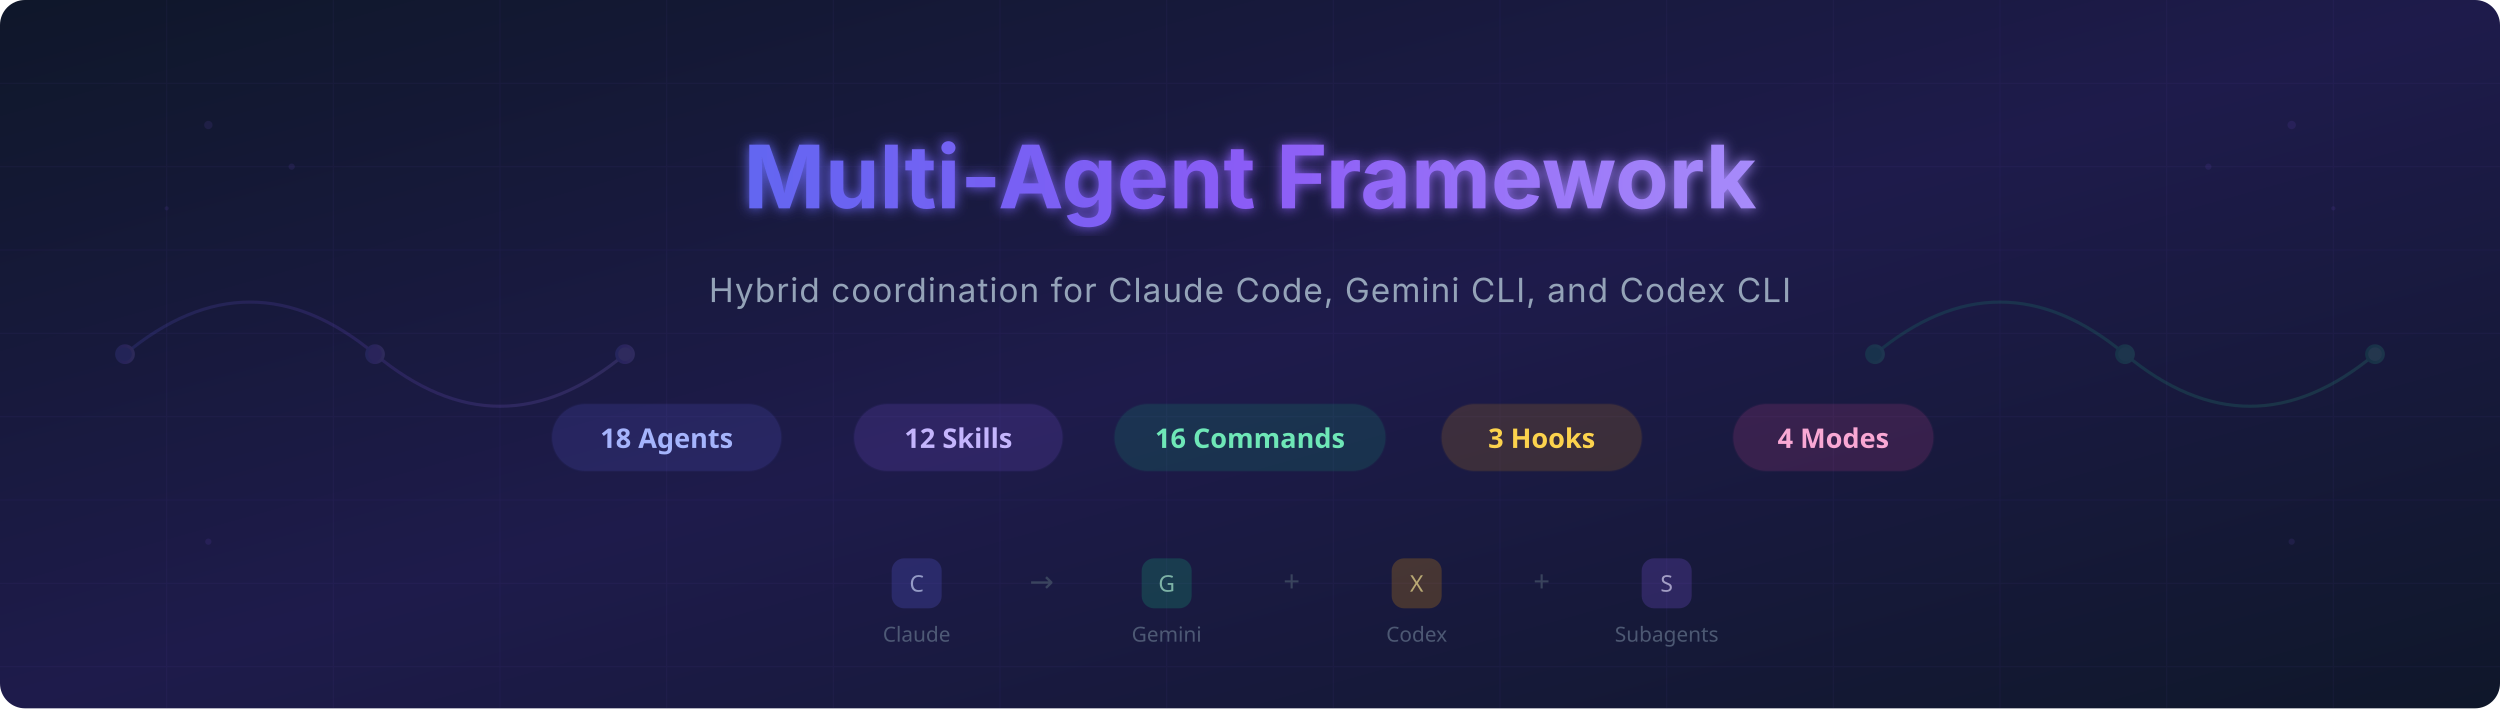
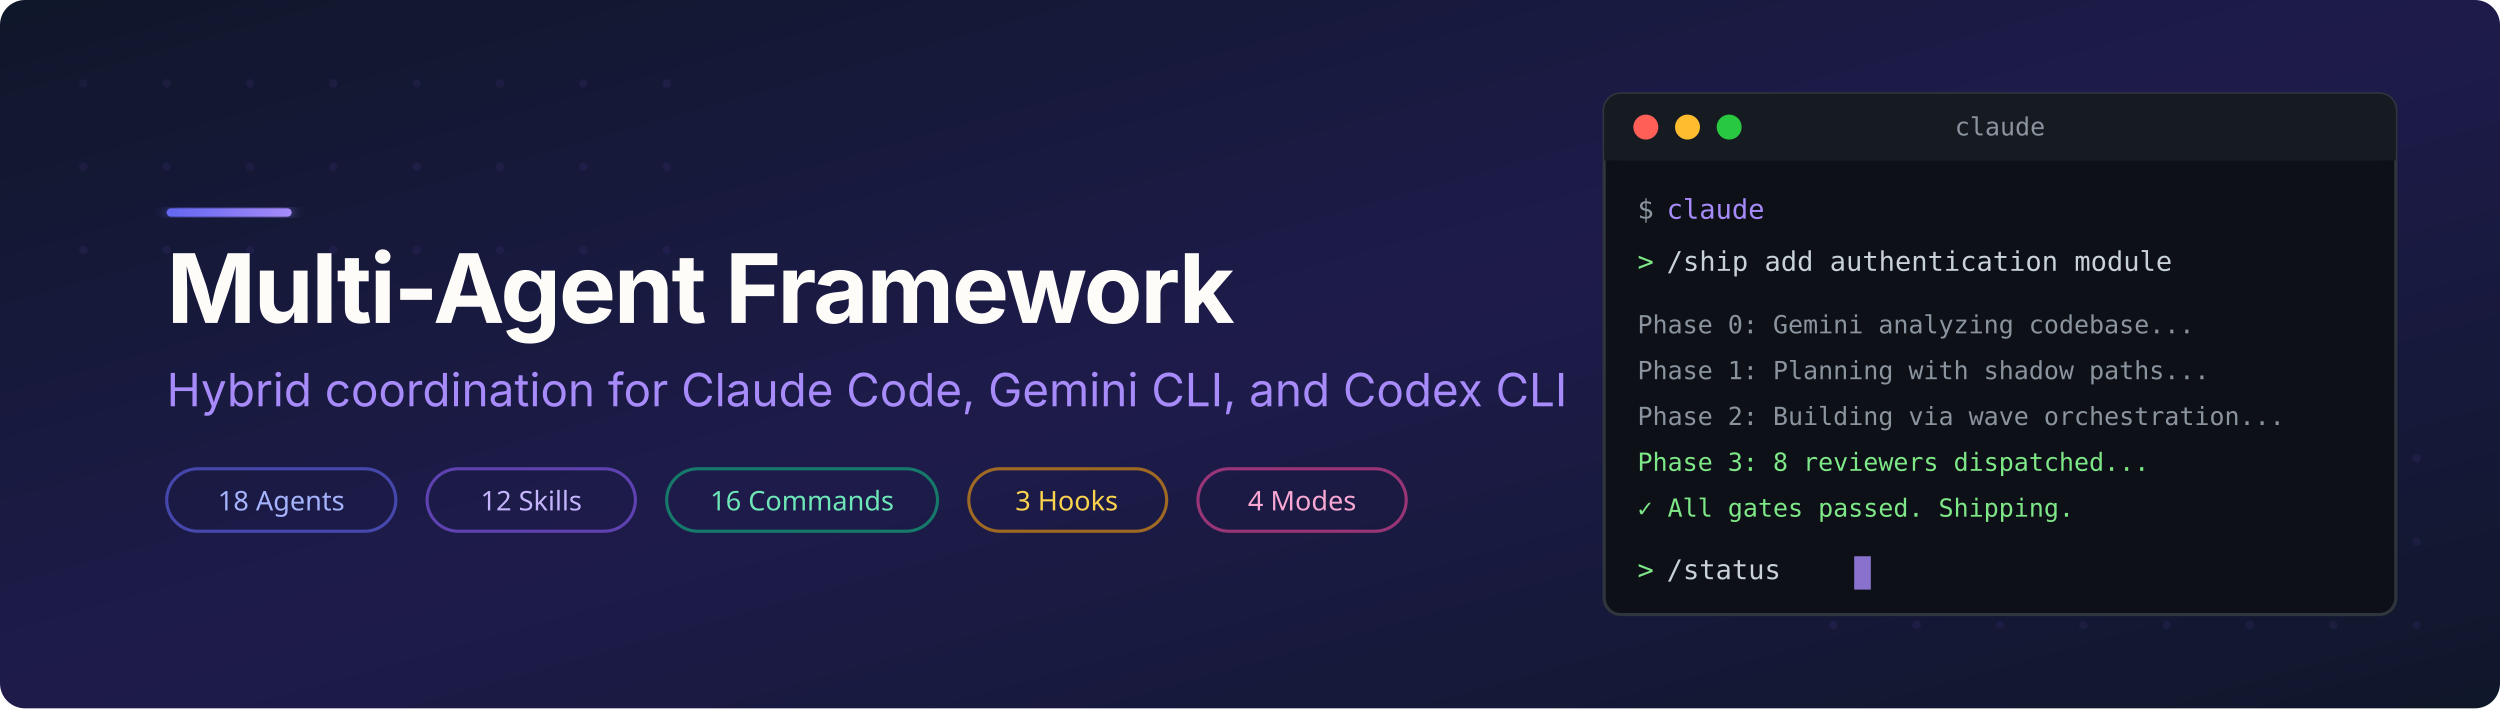
<svg xmlns="http://www.w3.org/2000/svg" viewBox="0 0 1200 340">
  <defs>
    <linearGradient id="bg" x1="0%" y1="0%" x2="100%" y2="100%">
      <stop offset="0%" style="stop-color:#0f172a" />
      <stop offset="50%" style="stop-color:#1e1b4b" />
      <stop offset="100%" style="stop-color:#0f172a" />
    </linearGradient>
    <linearGradient id="accent" x1="0%" y1="0%" x2="100%" y2="0%">
      <stop offset="0%" style="stop-color:#6366f1" />
-       <stop offset="50%" style="stop-color:#8b5cf6" />
      <stop offset="100%" style="stop-color:#a78bfa" />
-     </linearGradient>
-     <linearGradient id="green" x1="0%" y1="0%" x2="100%" y2="0%">
-       <stop offset="0%" style="stop-color:#10b981" />
-       <stop offset="100%" style="stop-color:#34d399" />
-     </linearGradient>
-     <linearGradient id="amber" x1="0%" y1="0%" x2="100%" y2="0%">
-       <stop offset="0%" style="stop-color:#f59e0b" />
-       <stop offset="100%" style="stop-color:#fbbf24" />
    </linearGradient>
    <filter id="glow">
      <feGaussianBlur stdDeviation="3" result="blur" />
      <feMerge>
        <feMergeNode in="blur" />
        <feMergeNode in="SourceGraphic" />
      </feMerge>
    </filter>
  </defs>
-   <rect width="1200" height="340" fill="url(#bg)" rx="12" />
-   <g opacity="0.05" stroke="#8b5cf6" stroke-width="0.5">
-     <line x1="0" y1="40" x2="1200" y2="40" />
-     <line x1="0" y1="80" x2="1200" y2="80" />
-     <line x1="0" y1="120" x2="1200" y2="120" />
-     <line x1="0" y1="160" x2="1200" y2="160" />
-     <line x1="0" y1="200" x2="1200" y2="200" />
-     <line x1="0" y1="240" x2="1200" y2="240" />
-     <line x1="0" y1="280" x2="1200" y2="280" />
-     <line x1="0" y1="320" x2="1200" y2="320" />
-     <line x1="80" y1="0" x2="80" y2="340" />
-     <line x1="160" y1="0" x2="160" y2="340" />
-     <line x1="240" y1="0" x2="240" y2="340" />
-     <line x1="320" y1="0" x2="320" y2="340" />
-     <line x1="400" y1="0" x2="400" y2="340" />
-     <line x1="480" y1="0" x2="480" y2="340" />
-     <line x1="560" y1="0" x2="560" y2="340" />
-     <line x1="640" y1="0" x2="640" y2="340" />
-     <line x1="720" y1="0" x2="720" y2="340" />
-     <line x1="800" y1="0" x2="800" y2="340" />
-     <line x1="880" y1="0" x2="880" y2="340" />
-     <line x1="960" y1="0" x2="960" y2="340" />
-     <line x1="1040" y1="0" x2="1040" y2="340" />
-     <line x1="1120" y1="0" x2="1120" y2="340" />
+   <rect width="1200" height="340" rx="12" fill="url(#bg)" />
+   <g opacity="0.08" fill="#8b5cf6">
+     <circle cx="40" cy="40" r="2" />
+     <circle cx="80" cy="40" r="2" />
+     <circle cx="120" cy="40" r="2" />
+     <circle cx="160" cy="40" r="2" />
+     <circle cx="200" cy="40" r="2" />
+     <circle cx="240" cy="40" r="2" />
+     <circle cx="280" cy="40" r="2" />
+     <circle cx="320" cy="40" r="2" />
+     <circle cx="40" cy="80" r="2" />
+     <circle cx="80" cy="80" r="2" />
+     <circle cx="120" cy="80" r="2" />
+     <circle cx="160" cy="80" r="2" />
+     <circle cx="200" cy="80" r="2" />
+     <circle cx="240" cy="80" r="2" />
+     <circle cx="280" cy="80" r="2" />
+     <circle cx="320" cy="80" r="2" />
+     <circle cx="40" cy="120" r="2" />
+     <circle cx="80" cy="120" r="2" />
+     <circle cx="120" cy="120" r="2" />
+     <circle cx="160" cy="120" r="2" />
+     <circle cx="200" cy="120" r="2" />
+     <circle cx="240" cy="120" r="2" />
+     <circle cx="280" cy="120" r="2" />
+     <circle cx="320" cy="120" r="2" />
  </g>
-   <g opacity="0.15" stroke="url(#accent)" stroke-width="1.5" fill="none">
-     <path d="M 60,170 Q 120,120 180,170 Q 240,220 300,170" />
-     <circle cx="60" cy="170" r="4" fill="#6366f1" />
-     <circle cx="180" cy="170" r="4" fill="#8b5cf6" />
-     <circle cx="300" cy="170" r="4" fill="#a78bfa" />
+   <g opacity="0.08" fill="#8b5cf6">
+     <circle cx="880" cy="220" r="2" />
+     <circle cx="920" cy="220" r="2" />
+     <circle cx="960" cy="220" r="2" />
+     <circle cx="1000" cy="220" r="2" />
+     <circle cx="1040" cy="220" r="2" />
+     <circle cx="1080" cy="220" r="2" />
+     <circle cx="1120" cy="220" r="2" />
+     <circle cx="1160" cy="220" r="2" />
+     <circle cx="880" cy="260" r="2" />
+     <circle cx="920" cy="260" r="2" />
+     <circle cx="960" cy="260" r="2" />
+     <circle cx="1000" cy="260" r="2" />
+     <circle cx="1040" cy="260" r="2" />
+     <circle cx="1080" cy="260" r="2" />
+     <circle cx="1120" cy="260" r="2" />
+     <circle cx="1160" cy="260" r="2" />
+     <circle cx="880" cy="300" r="2" />
+     <circle cx="920" cy="300" r="2" />
+     <circle cx="960" cy="300" r="2" />
+     <circle cx="1000" cy="300" r="2" />
+     <circle cx="1040" cy="300" r="2" />
+     <circle cx="1080" cy="300" r="2" />
+     <circle cx="1120" cy="300" r="2" />
+     <circle cx="1160" cy="300" r="2" />
  </g>
-   <g opacity="0.15" stroke="url(#green)" stroke-width="1.5" fill="none">
-     <path d="M 900,170 Q 960,120 1020,170 Q 1080,220 1140,170" />
-     <circle cx="900" cy="170" r="4" fill="#10b981" />
-     <circle cx="1020" cy="170" r="4" fill="#34d399" />
-     <circle cx="1140" cy="170" r="4" fill="#6ee7b7" />
+   <rect x="80" y="100" width="60" height="4" rx="2" fill="url(#accent)" filter="url(#glow)" />
+   <text x="80" y="155" font-family="system-ui, -apple-system, 'Segoe UI', sans-serif" font-size="46" font-weight="700" fill="#FEFCF9" letter-spacing="-1">
+     Multi-Agent Framework
+   </text>
+   <text x="80" y="195" font-family="system-ui, -apple-system, 'Segoe UI', sans-serif" font-size="22" fill="#a78bfa" font-weight="400">
+     Hybrid coordination for Claude Code, Gemini CLI, and Codex CLI
+   </text>
+   <g transform="translate(80, 225)">
+     <rect width="110" height="30" rx="15" fill="none" stroke="#6366f1" stroke-width="1.5" opacity="0.6" />
+     <text x="55" y="20" font-family="system-ui, sans-serif" font-size="13" fill="#a5b4fc" text-anchor="middle">18 Agents</text>
+     <rect x="125" width="100" height="30" rx="15" fill="none" stroke="#8b5cf6" stroke-width="1.5" opacity="0.6" />
+     <text x="175" y="20" font-family="system-ui, sans-serif" font-size="13" fill="#c4b5fd" text-anchor="middle">12 Skills</text>
+     <rect x="240" width="130" height="30" rx="15" fill="none" stroke="#10b981" stroke-width="1.5" opacity="0.6" />
+     <text x="305" y="20" font-family="system-ui, sans-serif" font-size="13" fill="#6ee7b7" text-anchor="middle">16 Commands</text>
+     <rect x="385" width="95" height="30" rx="15" fill="none" stroke="#f59e0b" stroke-width="1.5" opacity="0.6" />
+     <text x="432" y="20" font-family="system-ui, sans-serif" font-size="13" fill="#fcd34d" text-anchor="middle">3 Hooks</text>
+     <rect x="495" width="100" height="30" rx="15" fill="none" stroke="#ec4899" stroke-width="1.5" opacity="0.6" />
+     <text x="545" y="20" font-family="system-ui, sans-serif" font-size="13" fill="#f9a8d4" text-anchor="middle">4 Modes</text>
  </g>
-   <g opacity="0.1" fill="#8b5cf6">
-     <circle cx="100" cy="60" r="2" />
-     <circle cx="140" cy="80" r="1.5" />
-     <circle cx="80" cy="100" r="1" />
-     <circle cx="1100" cy="60" r="2" />
-     <circle cx="1060" cy="80" r="1.5" />
-     <circle cx="1120" cy="100" r="1" />
-     <circle cx="100" cy="260" r="1.5" />
-     <circle cx="1100" cy="260" r="1.5" />
-   </g>
-   <text x="600" y="100" text-anchor="middle" font-family="system-ui, -apple-system, 'Segoe UI', sans-serif" font-size="42" font-weight="700" fill="url(#accent)" filter="url(#glow)">Multi-Agent Framework</text>
-   <text x="600" y="145" text-anchor="middle" font-family="system-ui, -apple-system, 'Segoe UI', sans-serif" font-size="16" fill="#94a3b8" letter-spacing="0.5">Hybrid coordination for Claude Code, Gemini CLI, and Codex CLI</text>
-   <line x1="400" y1="170" x2="800" y2="170" stroke="url(#accent)" stroke-width="1" opacity="0.3" />
-   <g transform="translate(600, 210)" text-anchor="middle">
-     <g transform="translate(-280, 0)">
-       <rect x="-55" y="-16" width="110" height="32" rx="16" fill="#6366f1" opacity="0.15" stroke="#6366f1" stroke-width="1" stroke-opacity="0.3" />
-       <text y="5" font-family="system-ui, sans-serif" font-size="13" font-weight="600" fill="#a5b4fc">18 Agents</text>
-     </g>
-     <g transform="translate(-140, 0)">
-       <rect x="-50" y="-16" width="100" height="32" rx="16" fill="#8b5cf6" opacity="0.15" stroke="#8b5cf6" stroke-width="1" stroke-opacity="0.3" />
-       <text y="5" font-family="system-ui, sans-serif" font-size="13" font-weight="600" fill="#c4b5fd">12 Skills</text>
-     </g>
-     <g transform="translate(0, 0)">
-       <rect x="-65" y="-16" width="130" height="32" rx="16" fill="#10b981" opacity="0.15" stroke="#10b981" stroke-width="1" stroke-opacity="0.3" />
-       <text y="5" font-family="system-ui, sans-serif" font-size="13" font-weight="600" fill="#6ee7b7">16 Commands</text>
-     </g>
-     <g transform="translate(140, 0)">
-       <rect x="-48" y="-16" width="96" height="32" rx="16" fill="#f59e0b" opacity="0.15" stroke="#f59e0b" stroke-width="1" stroke-opacity="0.3" />
-       <text y="5" font-family="system-ui, sans-serif" font-size="13" font-weight="600" fill="#fcd34d">3 Hooks</text>
-     </g>
-     <g transform="translate(280, 0)">
-       <rect x="-48" y="-16" width="96" height="32" rx="16" fill="#ec4899" opacity="0.15" stroke="#ec4899" stroke-width="1" stroke-opacity="0.3" />
-       <text y="5" font-family="system-ui, sans-serif" font-size="13" font-weight="600" fill="#f9a8d4">4 Modes</text>
-     </g>
-   </g>
-   <g transform="translate(600, 280)" text-anchor="middle" opacity="0.7">
-     <g transform="translate(-160, 0)">
-       <rect x="-12" y="-12" width="24" height="24" rx="6" fill="#6366f1" opacity="0.3" />
-       <text y="4" font-family="system-ui, sans-serif" font-size="11" fill="#c7d2fe">C</text>
-       <text y="28" font-family="system-ui, sans-serif" font-size="10" fill="#64748b">Claude</text>
-     </g>
-     <text x="-100" y="4" font-family="system-ui, sans-serif" font-size="14" fill="#475569">→</text>
-     <g transform="translate(-40, 0)">
-       <rect x="-12" y="-12" width="24" height="24" rx="6" fill="#10b981" opacity="0.3" />
-       <text y="4" font-family="system-ui, sans-serif" font-size="11" fill="#a7f3d0">G</text>
-       <text y="28" font-family="system-ui, sans-serif" font-size="10" fill="#64748b">Gemini</text>
-     </g>
-     <text x="20" y="4" font-family="system-ui, sans-serif" font-size="14" fill="#475569">+</text>
-     <g transform="translate(80, 0)">
-       <rect x="-12" y="-12" width="24" height="24" rx="6" fill="#f59e0b" opacity="0.3" />
-       <text y="4" font-family="system-ui, sans-serif" font-size="11" fill="#fde68a">X</text>
-       <text y="28" font-family="system-ui, sans-serif" font-size="10" fill="#64748b">Codex</text>
-     </g>
-     <text x="140" y="4" font-family="system-ui, sans-serif" font-size="14" fill="#475569">+</text>
-     <g transform="translate(200, 0)">
-       <rect x="-12" y="-12" width="24" height="24" rx="6" fill="#8b5cf6" opacity="0.3" />
-       <text y="4" font-family="system-ui, sans-serif" font-size="11" fill="#ddd6fe">S</text>
-       <text y="28" font-family="system-ui, sans-serif" font-size="10" fill="#64748b">Subagents</text>
-     </g>
+   <g transform="translate(770, 45)">
+     <rect width="380" height="250" rx="8" fill="#0d1117" stroke="#30363d" stroke-width="1.5" />
+     <rect width="380" height="32" rx="8" fill="#161b22" />
+     <rect y="24" width="380" height="8" fill="#161b22" />
+     <circle cx="20" cy="16" r="6" fill="#ff5f57" />
+     <circle cx="40" cy="16" r="6" fill="#febc2e" />
+     <circle cx="60" cy="16" r="6" fill="#28c840" />
+     <text x="190" y="20" font-family="monospace" font-size="12" fill="#8b949e" text-anchor="middle">claude</text>
+     <text x="16" y="60" font-family="'SF Mono', 'Fira Code', monospace" font-size="13" fill="#8b949e">$</text>
+     <text x="30" y="60" font-family="'SF Mono', 'Fira Code', monospace" font-size="13" fill="#a78bfa"> claude</text>
+     <text x="16" y="85" font-family="'SF Mono', 'Fira Code', monospace" font-size="13" fill="#7ee787">&gt;</text>
+     <text x="30" y="85" font-family="'SF Mono', 'Fira Code', monospace" font-size="13" fill="#c9d1d9"> /ship add authentication module</text>
+     <text x="16" y="115" font-family="'SF Mono', 'Fira Code', monospace" font-size="12" fill="#8b949e">  Phase 0: Gemini analyzing codebase...</text>
+     <text x="16" y="137" font-family="'SF Mono', 'Fira Code', monospace" font-size="12" fill="#8b949e">  Phase 1: Planning with shadow paths...</text>
+     <text x="16" y="159" font-family="'SF Mono', 'Fira Code', monospace" font-size="12" fill="#8b949e">  Phase 2: Building via wave orchestration...</text>
+     <text x="16" y="181" font-family="'SF Mono', 'Fira Code', monospace" font-size="12" fill="#7ee787">  Phase 3: 8 reviewers dispatched...</text>
+     <text x="16" y="203" font-family="'SF Mono', 'Fira Code', monospace" font-size="12" fill="#7ee787">  ✓ All gates passed. Shipping.</text>
+     <text x="16" y="233" font-family="'SF Mono', 'Fira Code', monospace" font-size="13" fill="#7ee787">&gt;</text>
+     <text x="30" y="233" font-family="'SF Mono', 'Fira Code', monospace" font-size="13" fill="#c9d1d9"> /status</text>
+     <rect x="120" y="222" width="8" height="16" fill="#a78bfa" opacity="0.8">
+       <animate attributeName="opacity" values="0.8;0;0.8" dur="1.2s" repeatCount="indefinite" />
+     </rect>
  </g>
</svg>
